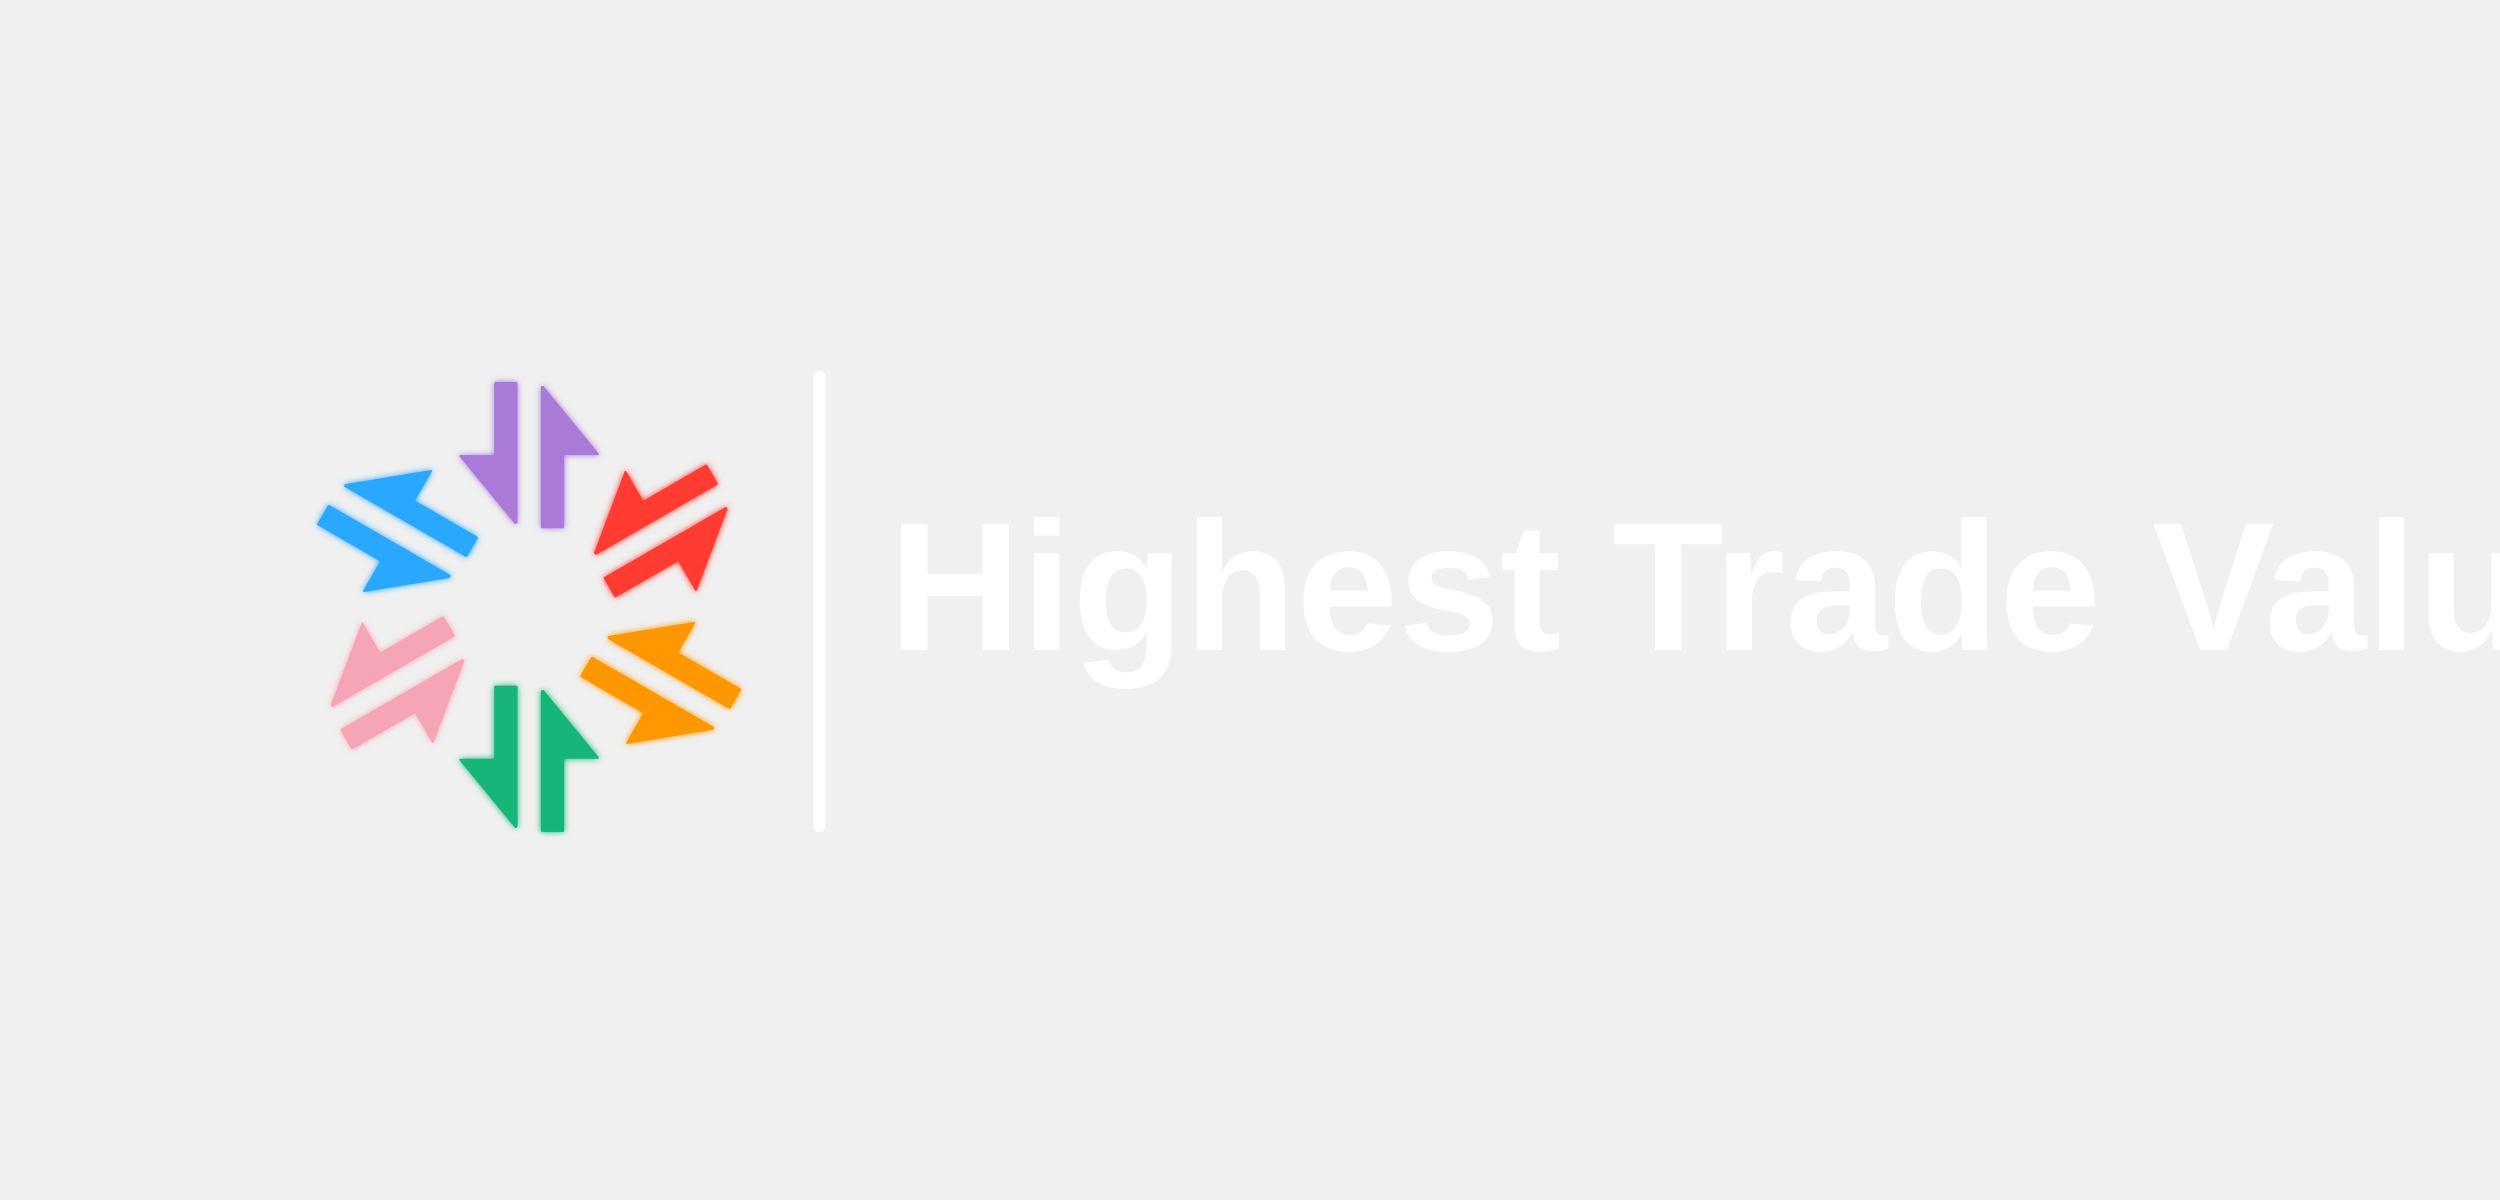
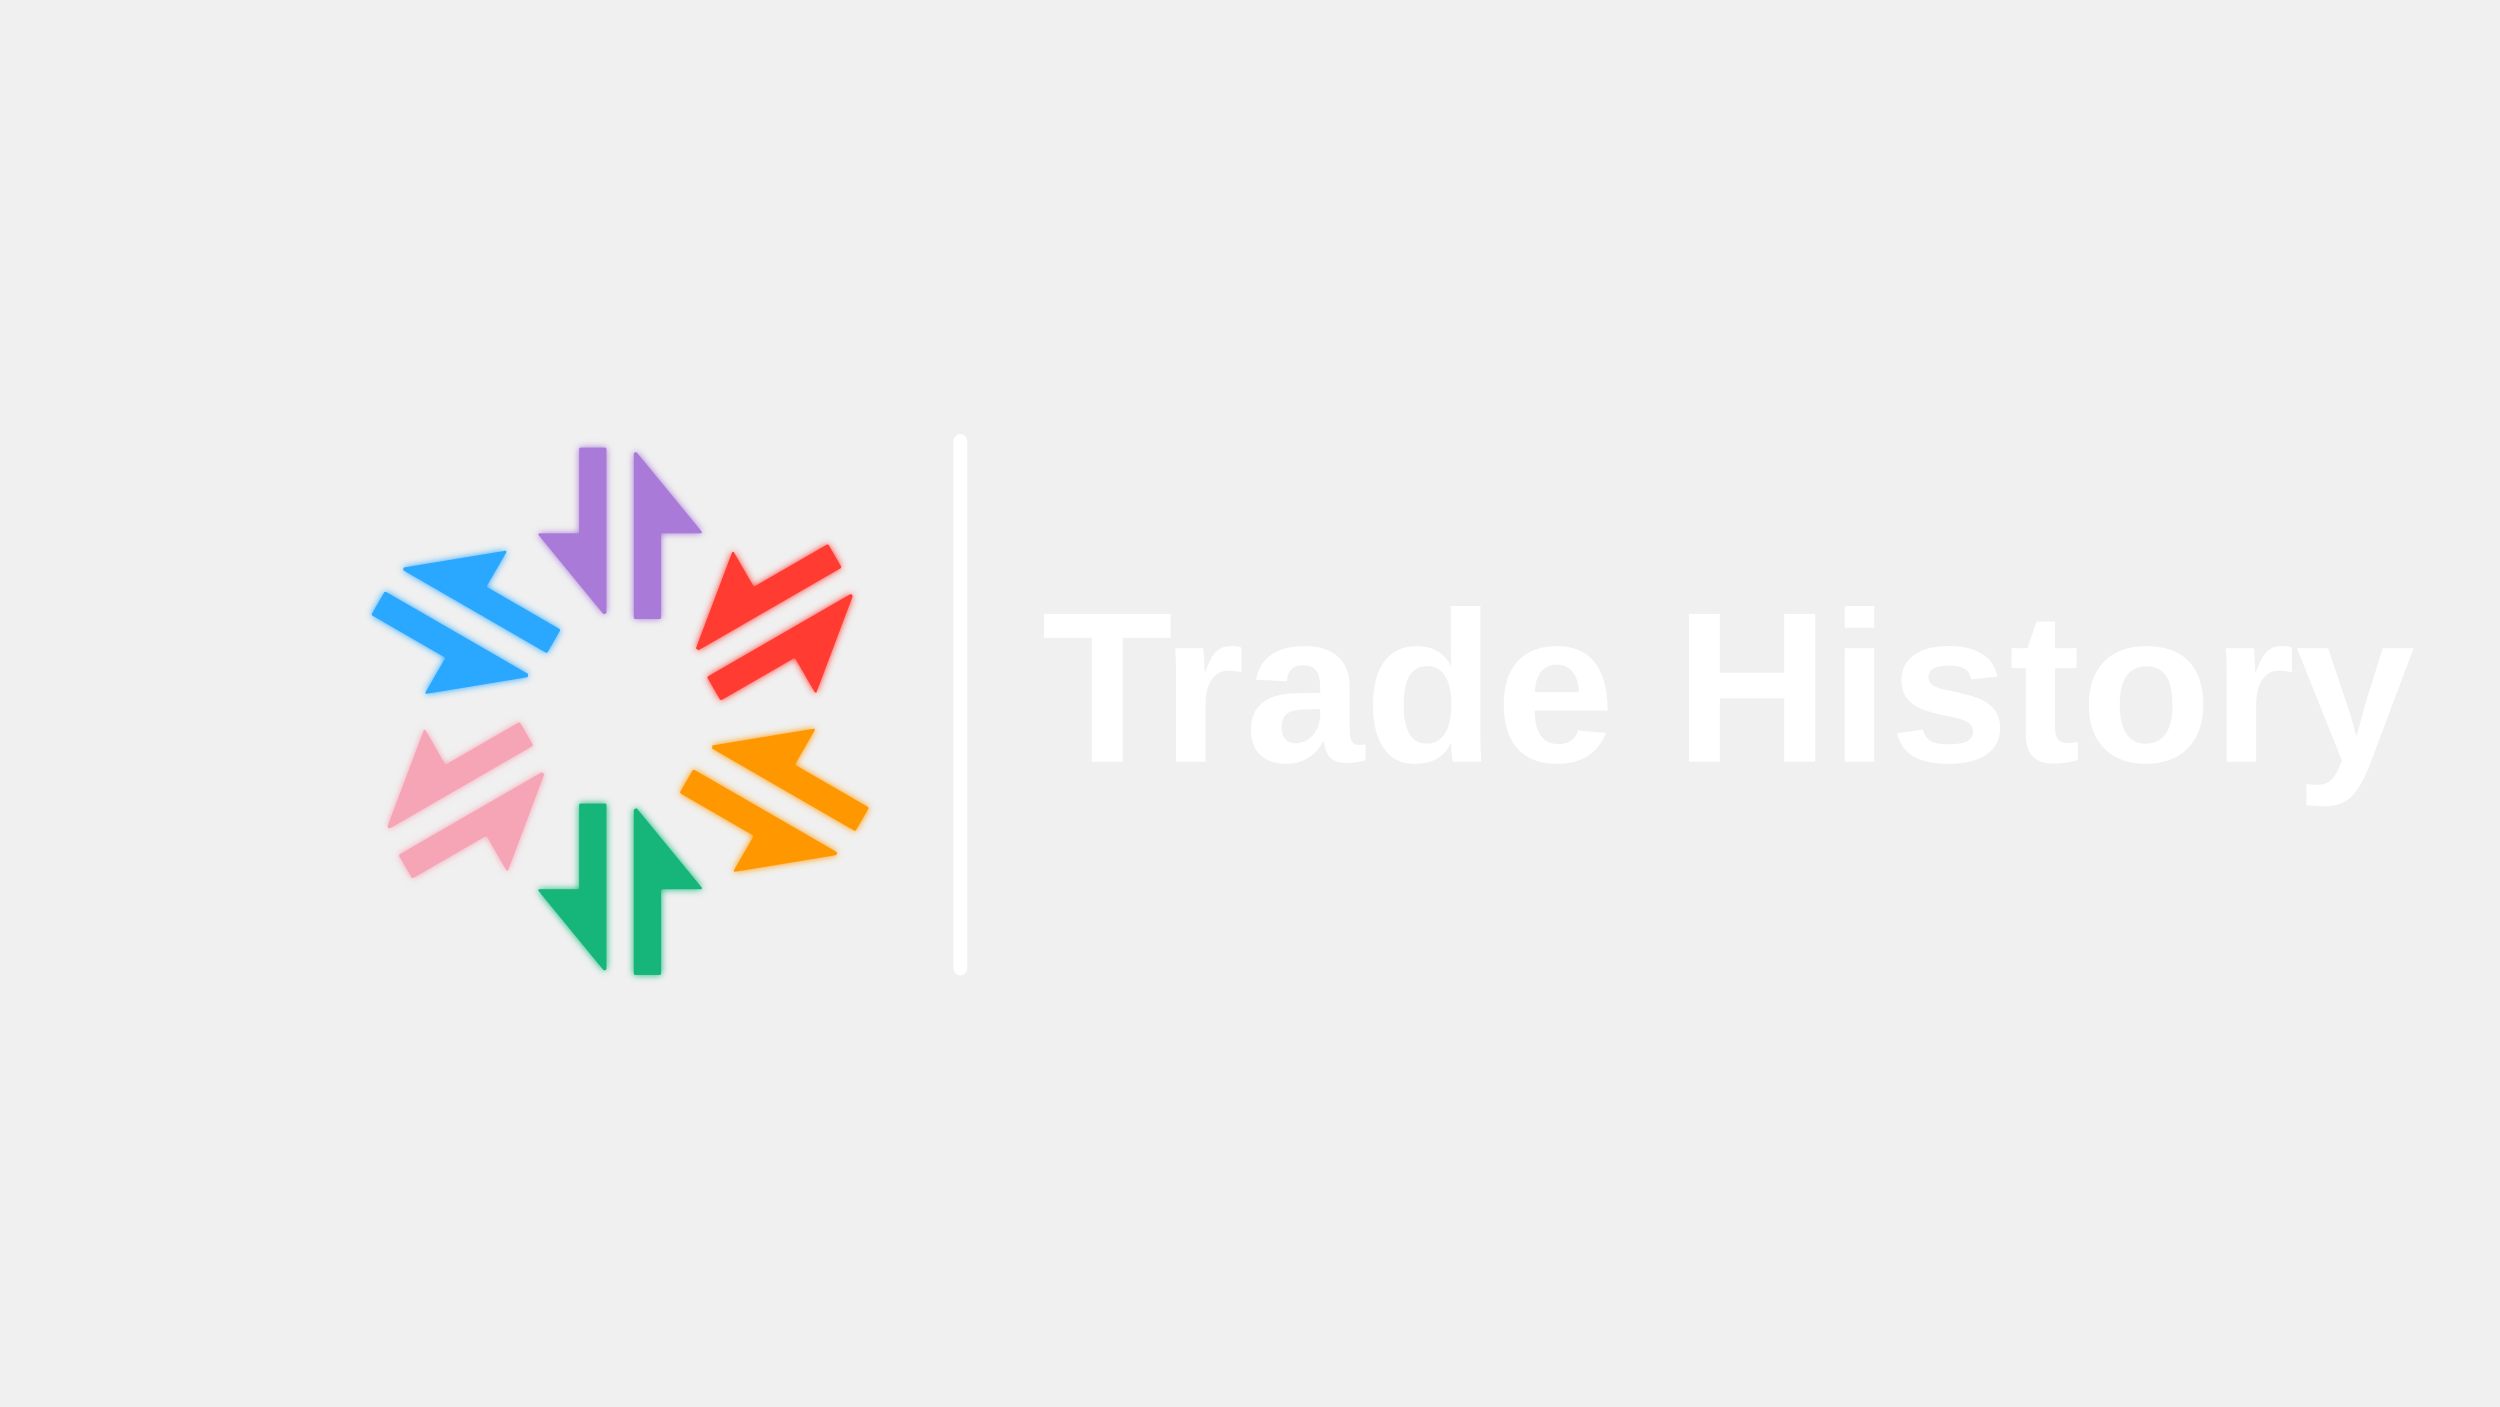
- <svg xmlns="http://www.w3.org/2000/svg" viewBox="0 0 1800 864" width="1800" height="864">
+ <svg xmlns="http://www.w3.org/2000/svg" viewBox="0 0 1536 864" width="1536" height="864">
  <defs>
    <filter id="wheelGlow" x="-20%" y="-20%" width="140%" height="140%">
      <feGaussianBlur stdDeviation="1.5" result="blur" />
      <feMerge>
        <feMergeNode in="blur" />
        <feMergeNode in="SourceGraphic" />
      </feMerge>
    </filter>
  </defs>
  <svg x="228.00" y="275.00" width="306.00" height="324.00" viewBox="295.651 289.25 208.698 221.5" overflow="visible">
    <g filter="url(#wheelGlow)">
      <g>
        <animateTransform attributeName="transform" type="rotate" from="0 400 400" to="360 400 400" dur="12s" repeatCount="indefinite" />
        <g transform="translate(400.00,361.25) rotate(0) scale(0.82,1)">
          <polygon points="-7.00,-2.50 -8.50,-2.00 -42.00,-35.50 -41.50,-36.00 -21.50,-36.00 -21.00,-36.50 -21.00,-71.50 -20.50,-72.00 -7.50,-72.00 -7.00,-71.50 -7.00,-2.50" fill="#A97AD7" />
          <polygon points="20.50,0.00 7.50,0.00 7.00,-0.50 7.00,-69.50 7.50,-70.00 8.50,-70.00 42.00,-36.50 41.50,-36.00 21.50,-36.00 21.00,-35.50 21.00,-0.50 20.50,0.00" fill="#A97AD7" />
        </g>
        <g transform="translate(433.59,380.62) rotate(60) scale(0.82,1)">
          <polygon points="-7.00,-2.50 -8.50,-2.00 -42.00,-35.50 -41.50,-36.00 -21.50,-36.00 -21.00,-36.50 -21.00,-71.50 -20.50,-72.00 -7.50,-72.00 -7.00,-71.50 -7.00,-2.50" fill="#FF3B30" />
          <polygon points="20.50,0.00 7.50,0.00 7.00,-0.50 7.00,-69.50 7.50,-70.00 8.50,-70.00 42.00,-36.50 41.50,-36.00 21.50,-36.00 21.00,-35.50 21.00,-0.50 20.50,0.00" fill="#FF3B30" />
        </g>
        <g transform="translate(433.59,419.38) rotate(120) scale(0.82,1)">
          <polygon points="-7.00,-2.50 -8.50,-2.00 -42.00,-35.50 -41.50,-36.00 -21.50,-36.00 -21.00,-36.50 -21.00,-71.50 -20.50,-72.00 -7.50,-72.00 -7.00,-71.50 -7.00,-2.50" fill="#FF9800" />
          <polygon points="20.50,0.00 7.50,0.00 7.00,-0.50 7.00,-69.50 7.50,-70.00 8.50,-70.00 42.00,-36.50 41.50,-36.00 21.50,-36.00 21.00,-35.50 21.00,-0.50 20.50,0.00" fill="#FF9800" />
        </g>
        <g transform="translate(400.00,438.75) rotate(180) scale(0.82,1)">
          <polygon points="-7.00,-2.50 -8.50,-2.00 -42.00,-35.50 -41.50,-36.00 -21.50,-36.00 -21.00,-36.50 -21.00,-71.50 -20.50,-72.00 -7.50,-72.00 -7.00,-71.50 -7.00,-2.50" fill="#18B57A" />
          <polygon points="20.50,0.00 7.50,0.00 7.00,-0.50 7.00,-69.50 7.50,-70.00 8.50,-70.00 42.00,-36.50 41.50,-36.00 21.50,-36.00 21.00,-35.50 21.00,-0.50 20.50,0.00" fill="#18B57A" />
        </g>
        <g transform="translate(366.41,419.38) rotate(240) scale(0.82,1)">
          <polygon points="-7.00,-2.50 -8.50,-2.00 -42.00,-35.50 -41.50,-36.00 -21.50,-36.00 -21.00,-36.50 -21.00,-71.50 -20.50,-72.00 -7.50,-72.00 -7.00,-71.50 -7.00,-2.50" fill="#F6A5B6" />
          <polygon points="20.50,0.00 7.50,0.00 7.00,-0.50 7.00,-69.50 7.50,-70.00 8.50,-70.00 42.00,-36.50 41.50,-36.00 21.50,-36.00 21.00,-35.50 21.00,-0.50 20.50,0.00" fill="#F6A5B6" />
        </g>
        <g transform="translate(366.41,380.62) rotate(300) scale(0.82,1)">
          <polygon points="-7.00,-2.50 -8.50,-2.00 -42.00,-35.50 -41.50,-36.00 -21.50,-36.00 -21.00,-36.50 -21.00,-71.50 -20.50,-72.00 -7.50,-72.00 -7.00,-71.50 -7.00,-2.50" fill="#29A8FF" />
          <polygon points="20.50,0.00 7.50,0.00 7.00,-0.50 7.00,-69.50 7.50,-70.00 8.50,-70.00 42.00,-36.50 41.50,-36.00 21.50,-36.00 21.00,-35.50 21.00,-0.50 20.50,0.00" fill="#29A8FF" />
        </g>
      </g>
    </g>
  </svg>
  <line x1="590" y1="271" x2="590" y2="595" stroke="white" stroke-width="8.5" stroke-linecap="round" />
-   <text x="640" y="468" text-anchor="start" font-family="Montserrat, Avenir Next, Gotham, Arial, Helvetica, sans-serif" font-size="132" font-weight="700" fill="white">Highest Trade Value</text>
+   <text x="640" y="468" text-anchor="start" font-family="Montserrat, Avenir Next, Gotham, Arial, Helvetica, sans-serif" font-size="132" font-weight="700" fill="white">Trade History</text>
</svg>
